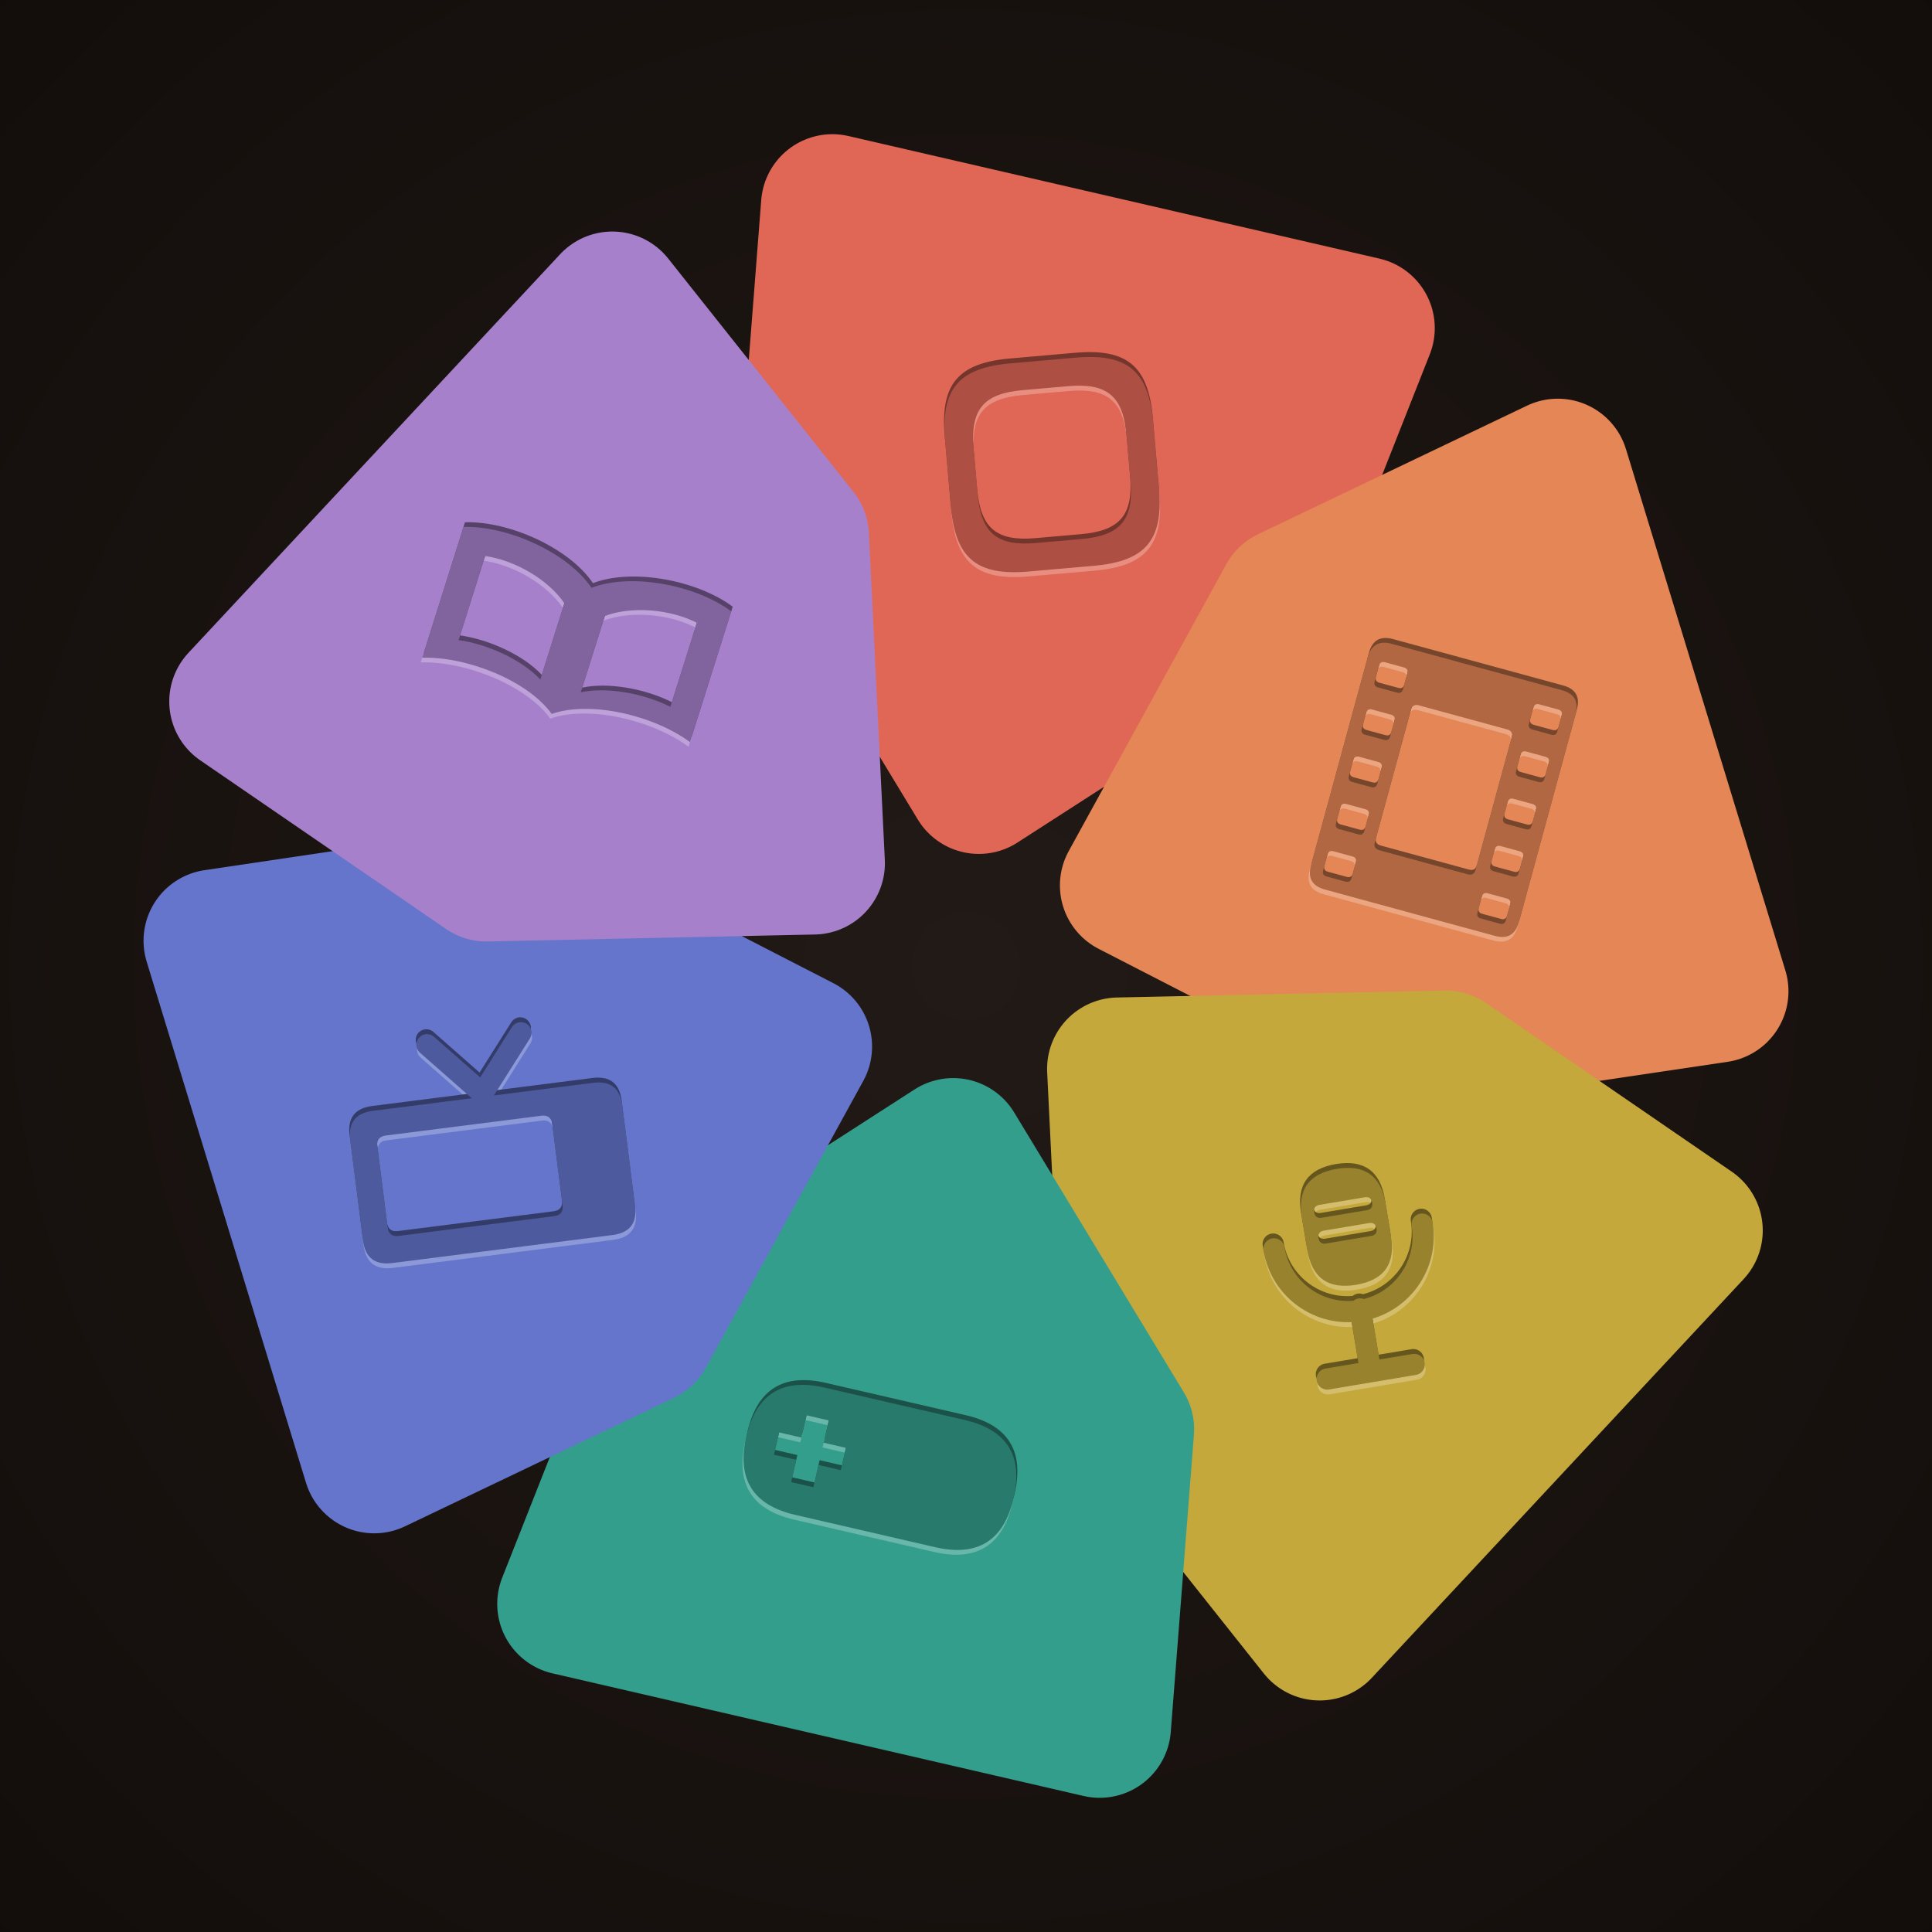
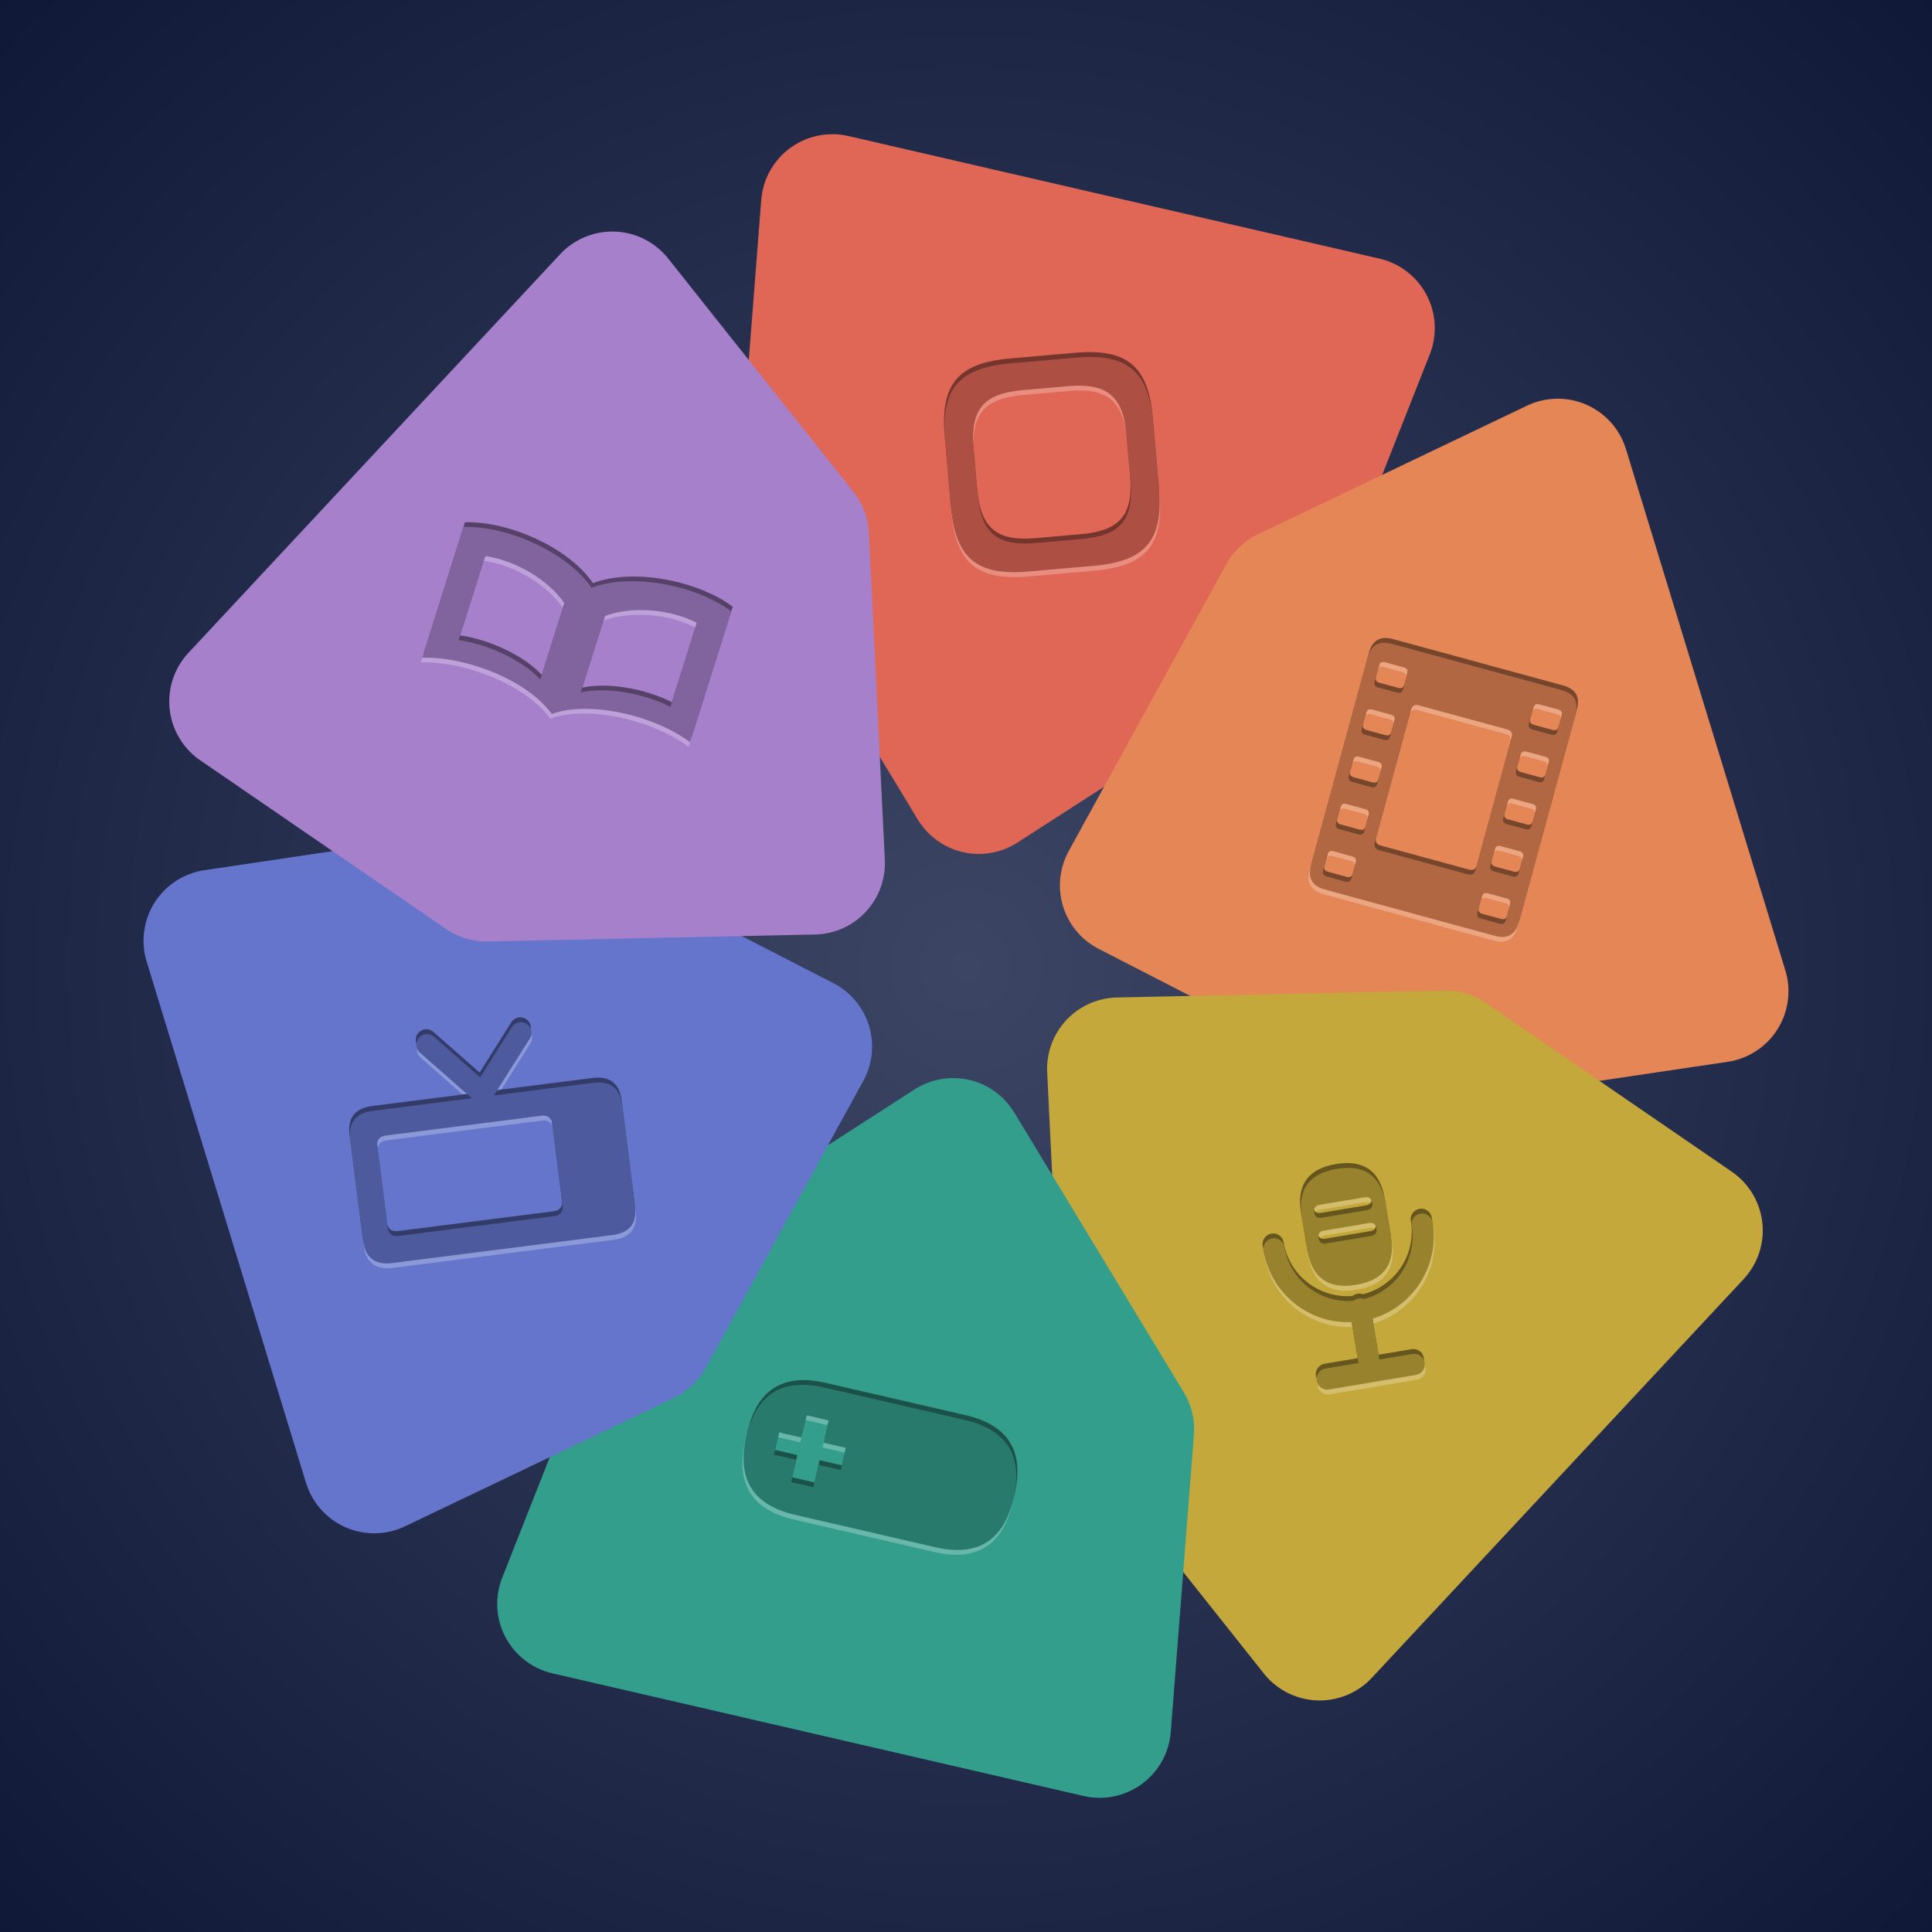
<svg xmlns="http://www.w3.org/2000/svg" width="1024" height="1024" viewBox="0 0 1024 1024">
  <defs>
    <radialGradient id="bg-final-dark" cx="0.5" cy="0.5" r="0.72">
-       <stop offset="0" stop-color="#221A16" />
-       <stop offset="1" stop-color="#120D0B" />
+       <stop offset="0" stop-color="#3D4565" />
+       <stop offset="1" stop-color="#0F1737" />
    </radialGradient>
    <g id="g-book-final-dark">
      <path fill="currentColor" fill-rule="evenodd" d="M 0 -34 C -20 -50 -60 -55 -86 -46 L -86 38 C -60 29 -20 32 0 47 C 20 32 60 29 86 38 L 86 -46 C 60 -55 20 -50 0 -34 Z M -13 -20 C -27 -31 -50 -36 -68 -33 L -68 21 C -50 18 -27 21 -13 29 Z M 13 -20 C 27 -31 50 -36 68 -33 L 68 21 C 50 18 27 21 13 29 Z" />
    </g>
    <g id="g-film-final-dark">
      <path fill="currentColor" fill-rule="evenodd" d="M -54 -78 L 54 -78 Q 66 -78 66 -66 L 66 66 Q 66 78 54 78 L -54 78 Q -66 78 -66 66 L -66 -66 Q -66 -78 -54 -78 Z M -28 -46 L 28 -46 Q 32 -46 32 -42 L 32 42 Q 32 46 28 46 L -28 46 Q -32 46 -32 42 L -32 -42 Q -32 -46 -28 -46 Z M -55 -66 h 12 q 3 0 3 3 v 10 q 0 3 -3 3 h -12 q -3 0 -3 -3 v -10 q 0 -3 3 -3 Z M -55 -36 h 12 q 3 0 3 3 v 10 q 0 3 -3 3 h -12 q -3 0 -3 -3 v -10 q 0 -3 3 -3 Z M -55 -6 h 12 q 3 0 3 3 v 10 q 0 3 -3 3 h -12 q -3 0 -3 -3 v -10 q 0 -3 3 -3 Z M -55 24 h 12 q 3 0 3 3 v 10 q 0 3 -3 3 h -12 q -3 0 -3 -3 v -10 q 0 -3 3 -3 Z M -55 54 h 12 q 3 0 3 3 v 10 q 0 3 -3 3 h -12 q -3 0 -3 -3 v -10 q 0 -3 3 -3 Z M 43 -66 h 12 q 3 0 3 3 v 10 q 0 3 -3 3 h -12 q -3 0 -3 -3 v -10 q 0 -3 3 -3 Z M 43 -36 h 12 q 3 0 3 3 v 10 q 0 3 -3 3 h -12 q -3 0 -3 -3 v -10 q 0 -3 3 -3 Z M 43 -6 h 12 q 3 0 3 3 v 10 q 0 3 -3 3 h -12 q -3 0 -3 -3 v -10 q 0 -3 3 -3 Z M 43 24 h 12 q 3 0 3 3 v 10 q 0 3 -3 3 h -12 q -3 0 -3 -3 v -10 q 0 -3 3 -3 Z M 43 54 h 12 q 3 0 3 3 v 10 q 0 3 -3 3 h -12 q -3 0 -3 -3 v -10 q 0 -3 3 -3 Z" />
    </g>
    <g id="g-tv-final-dark">
      <path fill="none" stroke="currentColor" stroke-width="13" stroke-linecap="round" d="M 0 -30 L -30 -64 M 0 -30 L 28 -64" />
      <path fill="currentColor" fill-rule="evenodd" d="M -68 -28 L 68 -28 Q 84 -28 84 -12 L 84 50 Q 84 66 68 66 L -68 66 Q -84 66 -84 50 L -84 -12 Q -84 -28 -68 -28 Z M -62 -12 L 34 -12 Q 40 -12 40 -6 L 40 44 Q 40 50 34 50 L -62 50 Q -68 50 -68 44 L -68 -6 Q -68 -12 -62 -12 Z M 62 -4 a 7 7 0 1 0 0 0 Z M 62 16 a 7 7 0 1 0 0 0 Z M 62 36 a 7 7 0 1 0 0 0 Z" />
    </g>
    <g id="g-pad-final-dark">
      <path fill="currentColor" fill-rule="evenodd" d="M -44 -40 L 44 -40 Q 84 -40 84 0 Q 84 40 44 40 L -44 40 Q -84 40 -84 0 Q -84 -40 -44 -40 Z M -51 -21 L -37 -21 L -37 -7 L -23 -7 L -23 7 L -37 7 L -37 21 L -51 21 L -51 7 L -65 7 L -65 -7 L -51 -7 Z M 44 -22 a 8 8 0 1 0 0 0 Z M 60 -3 a 8 8 0 1 0 0 0 Z M 28 -3 a 8 8 0 1 0 0 0 Z M 44 16 a 8 8 0 1 0 0 0 Z" />
    </g>
    <g id="g-mic-final-dark">
      <path fill="none" stroke="currentColor" stroke-width="13" stroke-linecap="round" d="M -46 -34 A 46 46 0 0 0 46 -34 M 0 11 L 0 44 M -27 50 L 27 50" />
      <path fill="currentColor" fill-rule="evenodd" d="M -26 -50 Q -26 -76 0 -76 Q 26 -76 26 -50 L 26 -30 Q 26 -4 0 -4 Q -26 -4 -26 -30 Z M -14 -56 L 14 -56 Q 18 -56 18 -52 Q 18 -48 14 -48 L -14 -48 Q -18 -48 -18 -52 Q -18 -56 -14 -56 Z M -14 -40 L 14 -40 Q 18 -40 18 -36 Q 18 -32 14 -32 L -14 -32 Q -18 -32 -18 -36 Q -18 -40 -14 -40 Z" />
    </g>
    <g id="g-app-final-dark">
      <path fill="currentColor" fill-rule="evenodd" d="M -20 -64 L 20 -64 C 52 -64 64 -52 64 -20 L 64 20 C 64 52 52 64 20 64 L -20 64 C -52 64 -64 52 -64 20 L -64 -20 C -64 -52 -52 -64 -20 -64 Z M -14 -47 L 14 -47 C 38 -47 47 -38 47 -14 L 47 14 C 47 38 38 47 14 47 L -14 47 C -38 47 -47 38 -47 14 L -47 -14 C -47 -38 -38 -47 -14 -47 Z M 0 -10 a 10 10 0 1 0 0 0 Z" />
    </g>
  </defs>
  <rect width="1024" height="1024" fill="url(#bg-final-dark)" />
  <g transform="translate(512 512) scale(0.84) translate(-512 -512) rotate(4 512 512)">
    <path d="M 512.0 418.0 L 392.9 249.3 L 394.4 61.2 L 734.1 115.0 L 677.4 294.3 Z" fill="#E06755" stroke="#E06755" stroke-width="90" stroke-linejoin="round" transform="rotate(0 512 512) translate(0 -22)" />
    <path d="M 512.0 418.0 L 392.9 249.3 L 394.4 61.2 L 734.1 115.0 L 677.4 294.3 Z" fill="#E48655" stroke="#E48655" stroke-width="90" stroke-linejoin="round" transform="rotate(60 512 512) translate(0 -22)" />
    <path d="M 512.0 418.0 L 392.9 249.3 L 394.4 61.2 L 734.1 115.0 L 677.4 294.3 Z" fill="#C5A83B" stroke="#C5A83B" stroke-width="90" stroke-linejoin="round" transform="rotate(120 512 512) translate(0 -22)" />
    <path d="M 512.0 418.0 L 392.9 249.3 L 394.4 61.2 L 734.1 115.0 L 677.4 294.3 Z" fill="#349E8C" stroke="#349E8C" stroke-width="90" stroke-linejoin="round" transform="rotate(180 512 512) translate(0 -22)" />
    <path d="M 512.0 418.0 L 392.9 249.3 L 394.4 61.2 L 734.1 115.0 L 677.4 294.3 Z" fill="#6475CB" stroke="#6475CB" stroke-width="90" stroke-linejoin="round" transform="rotate(240 512 512) translate(0 -22)" />
    <path d="M 512.0 418.0 L 392.9 249.3 L 394.4 61.2 L 734.1 115.0 L 677.4 294.3 Z" fill="#A780CB" stroke="#A780CB" stroke-width="90" stroke-linejoin="round" transform="rotate(300 512 512) translate(0 -22)" />
    <g transform="rotate(0 512 512) translate(0 -22) translate(544.1 214.6) rotate(-9.00) scale(1.03)">
      <use href="#g-app-final-dark" y="3" color="#E88E81" />
      <use href="#g-app-final-dark" y="-3" color="#73352C" />
      <use href="#g-app-final-dark" color="#AD4F42" />
    </g>
    <g transform="rotate(60 512 512) translate(0 -22) translate(544.1 214.6) rotate(-48.75) scale(1.03)">
      <use href="#g-film-final-dark" y="3" color="#EBA581" />
      <use href="#g-film-final-dark" y="-3" color="#75452C" />
      <use href="#g-film-final-dark" color="#B06742" />
    </g>
    <g transform="rotate(120 512 512) translate(0 -22) translate(544.1 214.6) rotate(-133.50) scale(1.03)">
      <use href="#g-mic-final-dark" y="3" color="#D4BE6D" />
      <use href="#g-mic-final-dark" y="-3" color="#65561E" />
      <use href="#g-mic-final-dark" color="#98822E" />
    </g>
    <g transform="rotate(180 512 512) translate(0 -22) translate(544.1 214.6) rotate(-171.00) scale(1.03)">
      <use href="#g-pad-final-dark" y="3" color="#68B7AA" />
      <use href="#g-pad-final-dark" y="-3" color="#1B5148" />
      <use href="#g-pad-final-dark" color="#287A6C" />
    </g>
    <g transform="rotate(240 512 512) translate(0 -22) translate(544.1 214.6) rotate(-251.25) scale(1.03)">
      <use href="#g-tv-final-dark" y="3" color="#8C99D8" />
      <use href="#g-tv-final-dark" y="-3" color="#333C68" />
      <use href="#g-tv-final-dark" color="#4D5A9D" />
    </g>
    <g transform="rotate(300 512 512) translate(0 -22) translate(544.1 214.6) rotate(-286.50) scale(1.03)">
      <use href="#g-book-final-dark" y="3" color="#BEA1D8" />
      <use href="#g-book-final-dark" y="-3" color="#564268" />
      <use href="#g-book-final-dark" color="#81639D" />
    </g>
  </g>
</svg>
